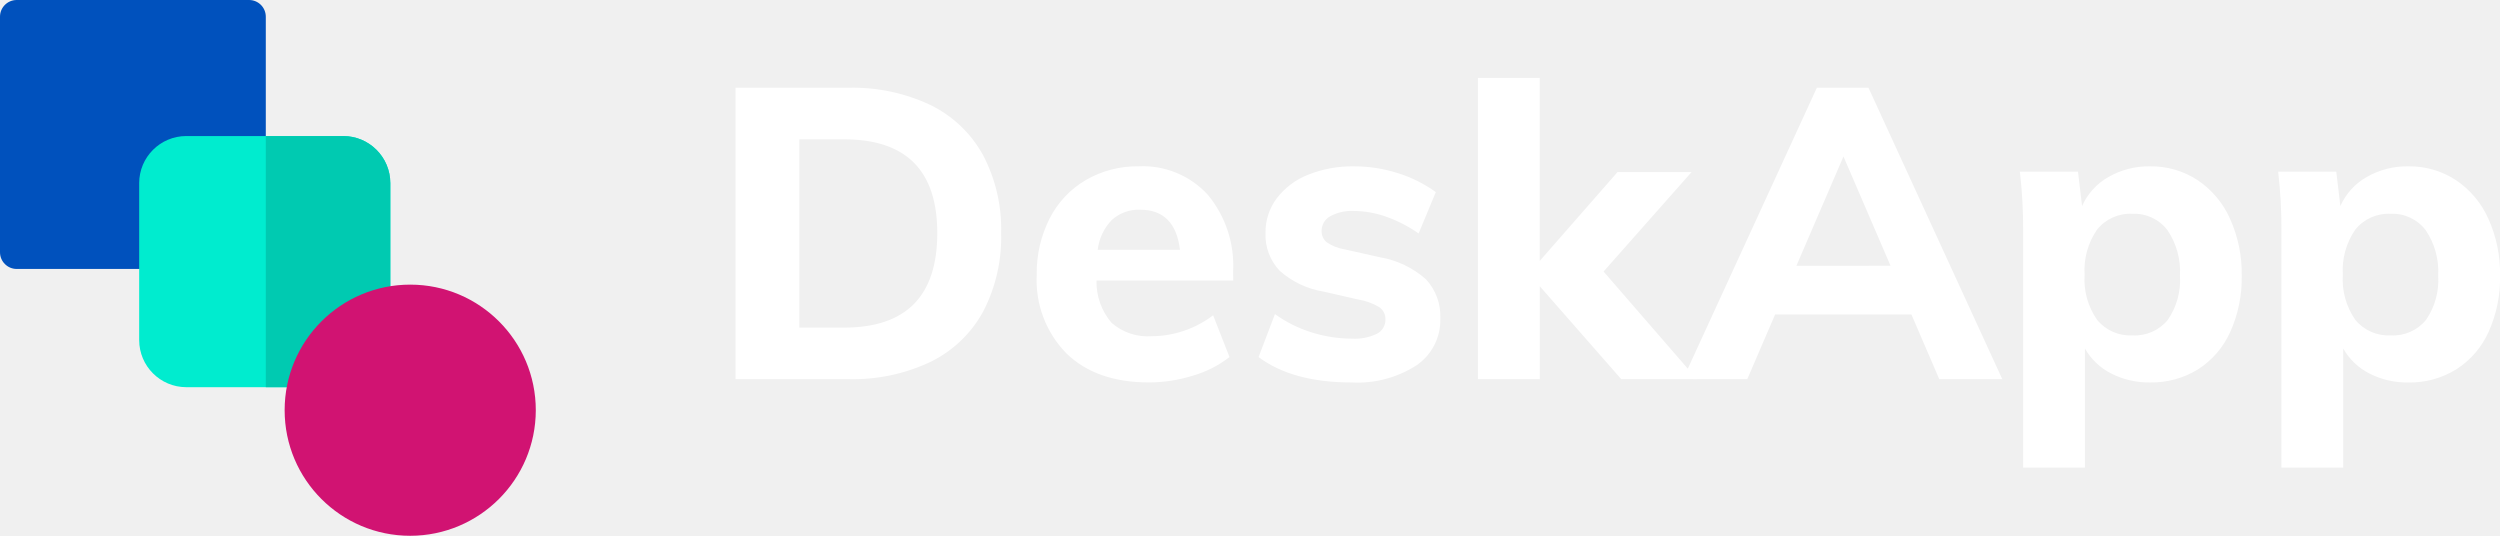
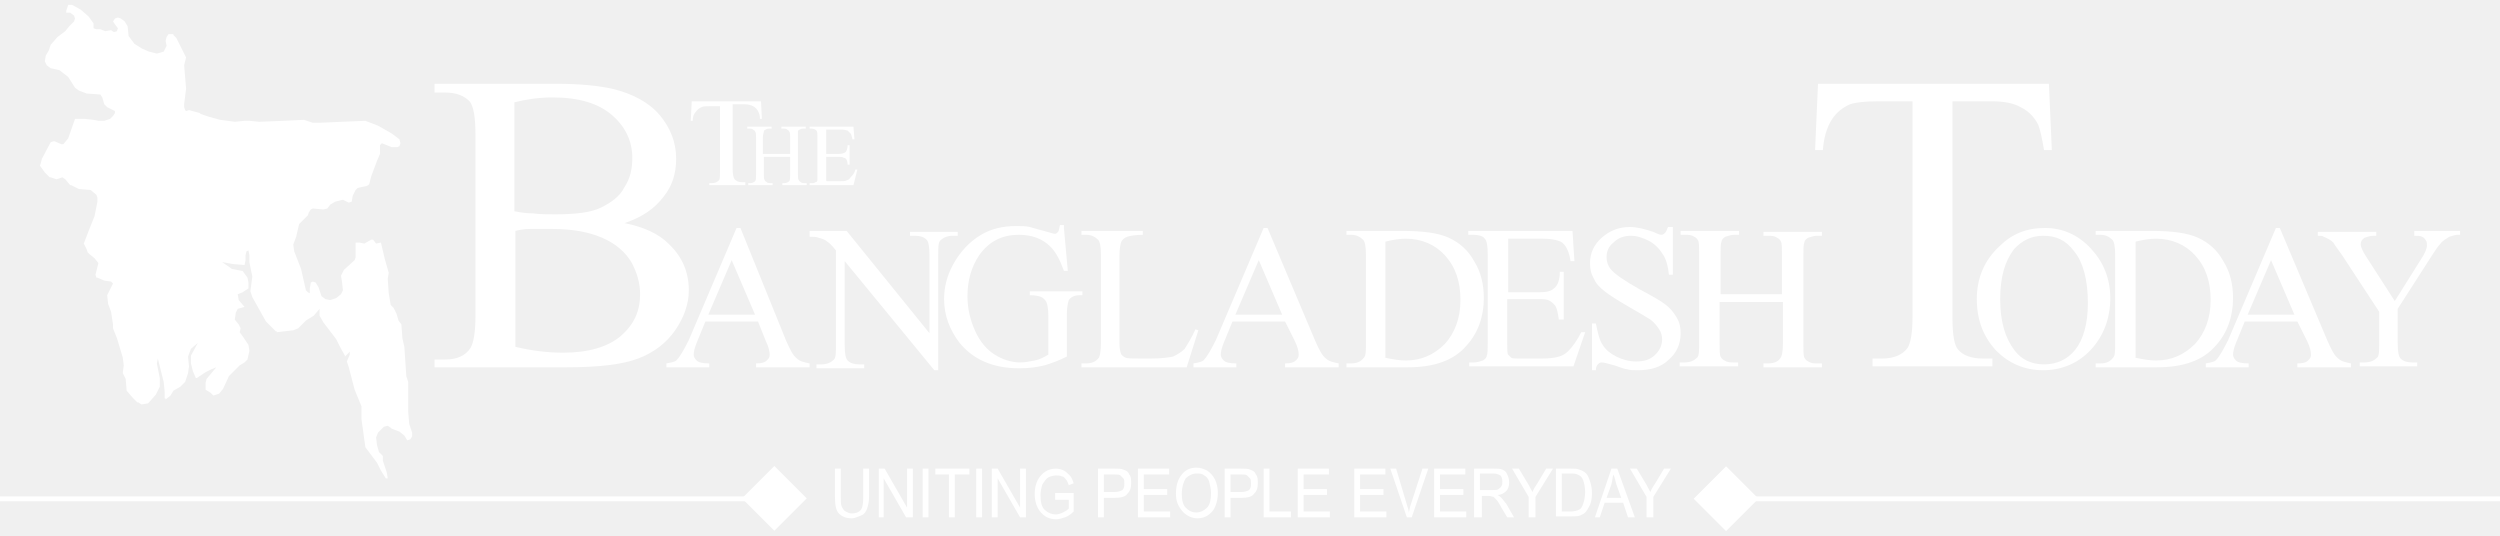
- <svg xmlns="http://www.w3.org/2000/svg" width="256.633" height="55">
-   <g data-name="029-blend">
-     <path data-name="Path 78" d="M25.58 27.609H1.705A1.716 1.716 0 010 25.883V1.725A1.716 1.716 0 011.705 0H25.58a1.716 1.716 0 011.705 1.725v24.158a1.716 1.716 0 01-1.705 1.726zm0 0" fill="#0051bd" />
-     <path data-name="Path 79" d="M35.234 39.746H19.121a4.84 4.84 0 01-4.834-4.834V18.799a4.84 4.84 0 014.834-4.834h16.113a4.84 4.84 0 014.834 4.834v16.113a4.84 4.84 0 01-4.834 4.834zm0 0" fill="#00eccf" />
-     <path data-name="Path 80" d="M35.234 13.965h-7.949v25.781h7.949a4.84 4.84 0 004.834-4.834V18.799a4.84 4.84 0 00-4.834-4.834zm0 0" fill="#00cab1" />
-     <path data-name="Path 81" d="M42.11 55a12.891 12.891 0 1112.891-12.891A12.905 12.905 0 0142.11 55zm0 0" fill="#d11372" />
+ <svg xmlns="http://www.w3.org/2000/svg" version="1.1" id="Layer_1" x="0px" y="0px" viewBox="0 0 256.6 55" style="enable-background:new 0 0 256.6 55;" xml:space="preserve">
+   <style type="text/css">
+ 	.st0{fill:#FFFFFF;}
+ 	.st1{fill:#FFFFFF;stroke:#221F1F;stroke-width:5.338;stroke-miterlimit:10;}
+ 	.st2{fill:#FFFFFF;stroke:#FFFFFF;stroke-width:0.5;stroke-miterlimit:10;}
+ </style>
+   <g>
+     <g>
+       <g>
+         <g>
+           <path class="st0" d="M64.1,22.9c2,0.4,3.5,1.1,4.5,2.1c1.4,1.3,2.1,2.9,2.1,4.8c0,1.4-0.5,2.8-1.4,4.1c-0.9,1.3-2.2,2.3-3.8,2.9      c-1.6,0.6-4,0.9-7.3,0.9H44.6v-0.8h1.1c1.2,0,2.1-0.4,2.6-1.2c0.3-0.5,0.5-1.6,0.5-3.2V13.8c0-1.8-0.2-2.9-0.6-3.4      c-0.6-0.6-1.4-0.9-2.5-0.9h-1.1V8.6h12.6c2.3,0,4.2,0.2,5.6,0.5c2.1,0.5,3.8,1.4,4.9,2.7s1.7,2.8,1.7,4.5c0,1.5-0.4,2.8-1.3,3.9      C67.2,21.4,65.9,22.3,64.1,22.9z M52.9,21.7c0.5,0.1,1.1,0.2,1.8,0.2C55.4,22,56.2,22,57,22c2.1,0,3.7-0.2,4.7-0.7      c1-0.5,1.9-1.1,2.4-2.1c0.6-0.9,0.8-1.9,0.8-3c0-1.7-0.7-3.2-2.1-4.4c-1.4-1.2-3.4-1.8-6.1-1.8c-1.4,0-2.7,0.2-3.9,0.5V21.7z       M52.9,35.6c1.7,0.4,3.3,0.6,4.9,0.6c2.6,0,4.6-0.6,5.9-1.7c1.4-1.2,2-2.6,2-4.3c0-1.1-0.3-2.2-0.9-3.3c-0.6-1-1.6-1.9-3-2.5      c-1.4-0.6-3.1-0.9-5.1-0.9c-0.9,0-1.6,0-2.3,0c-0.6,0-1.1,0.1-1.5,0.2V35.6z" />
+         </g>
+         <g>
+           <path class="st0" d="M77.8,33h-5.4l-0.9,2.2c-0.2,0.5-0.3,0.9-0.3,1.2c0,0.2,0.1,0.4,0.3,0.6c0.2,0.2,0.6,0.3,1.3,0.3v0.4h-4.4      v-0.4c0.6-0.1,1-0.2,1.1-0.4c0.3-0.3,0.7-1,1.2-2l4.9-11.5h0.4L80.7,35c0.4,0.9,0.7,1.5,1.1,1.8c0.3,0.3,0.8,0.4,1.3,0.5v0.4      h-5.5v-0.4c0.6,0,0.9-0.1,1.1-0.3c0.2-0.2,0.3-0.3,0.3-0.6c0-0.3-0.1-0.8-0.4-1.4L77.8,33z M77.5,32.3l-2.4-5.6l-2.4,5.6H77.5z" />
+         </g>
+         <g>
+           <path class="st0" d="M83.1,23.7h3.8l8.5,10.5v-8c0-0.9-0.1-1.4-0.3-1.6c-0.3-0.3-0.7-0.4-1.2-0.4h-0.5v-0.4h4.9v0.4h-0.5      c-0.6,0-1,0.2-1.3,0.5c-0.2,0.2-0.2,0.7-0.2,1.5v11.8h-0.4l-9.2-11.2v8.6c0,0.9,0.1,1.4,0.3,1.6c0.3,0.3,0.7,0.4,1.2,0.4h0.5      v0.4h-4.9v-0.4h0.5c0.6,0,1-0.2,1.3-0.5c0.2-0.2,0.2-0.7,0.2-1.5v-9.7c-0.4-0.5-0.7-0.8-0.9-0.9c-0.2-0.2-0.5-0.3-0.9-0.4      c-0.2-0.1-0.5-0.1-0.9-0.1V23.7z" />
+         </g>
+         <g>
+           <path class="st0" d="M109.2,23.4l0.4,4.4h-0.4c-0.4-1.1-0.8-1.9-1.4-2.5c-0.8-0.8-1.9-1.2-3.2-1.2c-1.8,0-3.1,0.7-4.1,2.1      c-0.8,1.2-1.2,2.6-1.2,4.2c0,1.3,0.3,2.5,0.8,3.6c0.5,1.1,1.2,1.9,2,2.4c0.8,0.5,1.7,0.8,2.6,0.8c0.5,0,1-0.1,1.5-0.2      c0.5-0.1,0.9-0.3,1.4-0.6v-4c0-0.7-0.1-1.2-0.2-1.4c-0.1-0.2-0.3-0.4-0.5-0.5c-0.2-0.1-0.6-0.2-1.2-0.2v-0.4h5.4v0.4h-0.3      c-0.5,0-0.9,0.2-1.1,0.5c-0.1,0.3-0.2,0.8-0.2,1.5v4.3c-0.8,0.4-1.6,0.7-2.3,0.9c-0.8,0.2-1.6,0.3-2.6,0.3      c-2.7,0-4.7-0.9-6.1-2.6c-1-1.3-1.6-2.8-1.6-4.5c0-1.2,0.3-2.4,0.9-3.5c0.7-1.3,1.7-2.4,2.9-3.1c1-0.6,2.2-0.9,3.6-0.9      c0.5,0,1,0,1.4,0.1c0.4,0.1,1,0.3,1.8,0.5c0.4,0.1,0.6,0.2,0.8,0.2c0.1,0,0.2-0.1,0.3-0.2c0.1-0.1,0.1-0.4,0.2-0.7H109.2z" />
+         </g>
+         <g>
+           <path class="st0" d="M122.7,33.8l0.3,0.1l-1.2,3.8H111v-0.4h0.5c0.6,0,1-0.2,1.3-0.6c0.1-0.2,0.2-0.7,0.2-1.5v-9      c0-0.9-0.1-1.4-0.3-1.6c-0.3-0.3-0.7-0.5-1.2-0.5H111v-0.4h6.3v0.4c-0.7,0-1.3,0.1-1.6,0.2c-0.3,0.1-0.5,0.3-0.6,0.5      c-0.1,0.2-0.2,0.7-0.2,1.6v8.8c0,0.6,0.1,1,0.2,1.2c0.1,0.1,0.2,0.2,0.4,0.3c0.2,0.1,0.7,0.1,1.6,0.1h1c1.1,0,1.8-0.1,2.3-0.2      c0.4-0.2,0.8-0.4,1.2-0.8C121.9,35.3,122.3,34.7,122.7,33.8z" />
+         </g>
+         <g>
+           <path class="st0" d="M131.9,33h-5.4l-0.9,2.2c-0.2,0.5-0.3,0.9-0.3,1.2c0,0.2,0.1,0.4,0.3,0.6c0.2,0.2,0.6,0.3,1.3,0.3v0.4h-4.4      v-0.4c0.6-0.1,1-0.2,1.1-0.4c0.3-0.3,0.7-1,1.2-2l4.9-11.5h0.4l4.9,11.6c0.4,0.9,0.7,1.5,1.1,1.8c0.3,0.3,0.8,0.4,1.3,0.5v0.4      h-5.5v-0.4c0.6,0,0.9-0.1,1.1-0.3c0.2-0.2,0.3-0.3,0.3-0.6c0-0.3-0.1-0.8-0.4-1.4L131.9,33z M131.6,32.3l-2.4-5.6l-2.4,5.6      H131.6z" />
+         </g>
+         <g>
+           <path class="st0" d="M138.2,37.7v-0.4h0.5c0.6,0,1-0.2,1.3-0.6c0.2-0.2,0.2-0.7,0.2-1.5v-9c0-0.9-0.1-1.4-0.3-1.6      c-0.3-0.3-0.7-0.5-1.2-0.5h-0.5v-0.4h5.7c2.1,0,3.7,0.2,4.8,0.7c1.1,0.5,2,1.3,2.6,2.4c0.7,1.1,1,2.4,1,3.8      c0,1.9-0.6,3.6-1.8,4.9c-1.3,1.5-3.3,2.2-6,2.2H138.2z M142.1,36.7c0.9,0.2,1.6,0.3,2.2,0.3c1.6,0,2.9-0.6,4-1.7      c1-1.1,1.6-2.6,1.6-4.5c0-1.9-0.5-3.4-1.6-4.6c-1-1.1-2.4-1.7-4-1.7c-0.6,0-1.3,0.1-2.1,0.3V36.7z" />
+         </g>
+         <g>
+           <path class="st0" d="M154.8,24.5V30h3.1c0.8,0,1.3-0.1,1.6-0.4c0.4-0.3,0.6-0.9,0.6-1.7h0.4v4.9H160c-0.1-0.7-0.2-1.1-0.3-1.3      c-0.1-0.2-0.3-0.4-0.6-0.6s-0.7-0.2-1.3-0.2h-3.1v4.6c0,0.6,0,1,0.1,1.1c0.1,0.1,0.2,0.2,0.3,0.3c0.1,0.1,0.4,0.1,0.8,0.1h2.4      c0.8,0,1.4-0.1,1.7-0.2c0.4-0.1,0.7-0.3,1-0.6c0.4-0.4,0.9-1.1,1.3-1.9h0.4l-1.2,3.5h-10.7v-0.4h0.5c0.3,0,0.6-0.1,0.9-0.2      c0.2-0.1,0.4-0.3,0.4-0.5c0.1-0.2,0.1-0.7,0.1-1.3v-9.1c0-0.9-0.1-1.4-0.3-1.6c-0.2-0.3-0.7-0.4-1.2-0.4h-0.5v-0.4h10.7l0.2,3.1      h-0.4c-0.1-0.7-0.3-1.2-0.5-1.5c-0.2-0.3-0.4-0.5-0.8-0.6c-0.3-0.1-0.8-0.2-1.5-0.2H154.8z" />
+         </g>
+         <g>
+           <path class="st0" d="M171.7,23.4v4.8h-0.4c-0.1-0.9-0.3-1.7-0.7-2.2c-0.3-0.5-0.8-1-1.4-1.3c-0.6-0.3-1.2-0.5-1.8-0.5      c-0.7,0-1.3,0.2-1.8,0.7c-0.5,0.4-0.7,0.9-0.7,1.5c0,0.4,0.1,0.8,0.4,1.2c0.4,0.5,1.4,1.2,3,2.1c1.3,0.7,2.2,1.2,2.7,1.6      c0.5,0.4,0.8,0.8,1.1,1.3c0.3,0.5,0.4,1,0.4,1.6c0,1.1-0.4,2-1.2,2.7c-0.8,0.8-1.9,1.1-3.2,1.1c-0.4,0-0.8,0-1.1-0.1      c-0.2,0-0.7-0.2-1.3-0.4c-0.7-0.2-1.1-0.3-1.3-0.3c-0.2,0-0.3,0.1-0.4,0.2c-0.1,0.1-0.2,0.3-0.2,0.6h-0.4v-4.8h0.4      c0.2,1,0.4,1.8,0.7,2.2c0.3,0.5,0.8,0.9,1.4,1.2c0.6,0.3,1.3,0.5,2,0.5c0.9,0,1.5-0.2,2-0.7c0.5-0.5,0.7-1,0.7-1.6      c0-0.3-0.1-0.7-0.3-1c-0.2-0.3-0.5-0.7-0.9-1c-0.3-0.2-1-0.6-2.2-1.3c-1.2-0.7-2-1.2-2.5-1.6c-0.5-0.4-0.9-0.8-1.1-1.3      c-0.3-0.5-0.4-1-0.4-1.6c0-1,0.4-1.9,1.2-2.6c0.8-0.7,1.7-1.1,2.9-1.1c0.7,0,1.5,0.2,2.4,0.5c0.4,0.2,0.7,0.3,0.8,0.3      c0.2,0,0.3-0.1,0.4-0.2c0.1-0.1,0.2-0.3,0.3-0.6H171.7z" />
+         </g>
+         <g>
+           <path class="st0" d="M176.4,30.2h6.5v-4c0-0.7,0-1.2-0.1-1.4c-0.1-0.2-0.2-0.3-0.4-0.4c-0.3-0.2-0.6-0.2-0.9-0.2h-0.5v-0.4h6      v0.4h-0.5c-0.3,0-0.6,0.1-0.9,0.2c-0.2,0.1-0.4,0.3-0.4,0.5c-0.1,0.2-0.1,0.7-0.1,1.4v9c0,0.7,0,1.2,0.1,1.4      c0.1,0.2,0.2,0.3,0.4,0.4c0.3,0.2,0.6,0.2,0.9,0.2h0.5v0.4h-6v-0.4h0.5c0.6,0,1-0.2,1.2-0.5c0.2-0.2,0.3-0.7,0.3-1.6V31h-6.5      v4.2c0,0.7,0,1.2,0.1,1.4c0.1,0.2,0.2,0.3,0.4,0.4c0.3,0.2,0.6,0.2,0.9,0.2h0.5v0.4h-6v-0.4h0.5c0.6,0,1-0.2,1.3-0.5      c0.2-0.2,0.2-0.7,0.2-1.6v-9c0-0.7,0-1.2-0.1-1.4c-0.1-0.2-0.2-0.3-0.4-0.4c-0.3-0.2-0.6-0.2-0.9-0.2h-0.5v-0.4h6v0.4h-0.5      c-0.3,0-0.6,0.1-0.9,0.2c-0.2,0.1-0.4,0.3-0.4,0.5c-0.1,0.2-0.1,0.7-0.1,1.4V30.2z" />
+         </g>
+         <g>
+           <path class="st0" d="M210.3,8.6l0.3,6.8h-0.8c-0.2-1.2-0.4-2.1-0.6-2.6c-0.4-0.8-1-1.4-1.8-1.8c-0.7-0.4-1.7-0.6-2.9-0.6h-4.1      v22.2c0,1.8,0.2,2.9,0.6,3.3c0.5,0.6,1.4,0.9,2.5,0.9h1v0.8h-12.3v-0.8h1c1.2,0,2.1-0.4,2.6-1.1c0.3-0.5,0.5-1.5,0.5-3.1V10.4      h-3.5c-1.4,0-2.3,0.1-2.9,0.3c-0.7,0.3-1.4,0.8-1.9,1.6s-0.8,1.8-0.9,3.1h-0.8l0.3-6.8H210.3z" />
+         </g>
+         <g>
+           <path class="st0" d="M209.9,23.4c1.8,0,3.4,0.7,4.7,2.1s2,3.1,2,5.1c0,2.1-0.7,3.9-2,5.3c-1.3,1.4-3,2.1-4.9,2.1      c-1.9,0-3.5-0.7-4.8-2c-1.3-1.4-2-3.1-2-5.3c0-2.2,0.8-4,2.3-5.4C206.5,24,208,23.4,209.9,23.4z M209.7,24.2      c-1.2,0-2.2,0.5-3,1.4c-0.9,1.2-1.4,2.8-1.4,5.1c0,2.3,0.5,4,1.5,5.3c0.7,0.9,1.7,1.4,3,1.4c1.3,0,2.4-0.5,3.2-1.5      s1.3-2.6,1.3-4.8c0-2.4-0.5-4.2-1.4-5.3C212,24.6,211,24.2,209.7,24.2z" />
+         </g>
+         <g>
+           <path class="st0" d="M215.1,37.7v-0.4h0.5c0.6,0,1-0.2,1.3-0.6c0.2-0.2,0.2-0.7,0.2-1.5v-9c0-0.9-0.1-1.4-0.3-1.6      c-0.3-0.3-0.7-0.5-1.2-0.5h-0.5v-0.4h5.7c2.1,0,3.7,0.2,4.8,0.7c1.1,0.5,2,1.3,2.6,2.4c0.7,1.1,1,2.4,1,3.8      c0,1.9-0.6,3.6-1.8,4.9c-1.3,1.5-3.3,2.2-6,2.2H215.1z M219.1,36.7c0.9,0.2,1.6,0.3,2.2,0.3c1.6,0,2.9-0.6,4-1.7      c1-1.1,1.6-2.6,1.6-4.5c0-1.9-0.5-3.4-1.6-4.6c-1-1.1-2.4-1.7-4-1.7c-0.6,0-1.3,0.1-2.1,0.3V36.7z" />
+         </g>
+         <g>
+           <path class="st0" d="M235.8,33h-5.4l-0.9,2.2c-0.2,0.5-0.3,0.9-0.3,1.2c0,0.2,0.1,0.4,0.3,0.6c0.2,0.2,0.6,0.3,1.3,0.3v0.4h-4.4      v-0.4c0.6-0.1,1-0.2,1.1-0.4c0.3-0.3,0.7-1,1.2-2l4.9-11.5h0.4l4.9,11.6c0.4,0.9,0.7,1.5,1.1,1.8c0.3,0.3,0.8,0.4,1.3,0.5v0.4      h-5.5v-0.4c0.6,0,0.9-0.1,1.1-0.3c0.2-0.2,0.3-0.3,0.3-0.6c0-0.3-0.1-0.8-0.4-1.4L235.8,33z M235.5,32.3l-2.4-5.6l-2.4,5.6      H235.5z" />
+         </g>
+         <g>
+           <path class="st0" d="M247.6,23.7h4.9v0.4h-0.3c-0.2,0-0.4,0.1-0.8,0.2c-0.3,0.2-0.7,0.4-0.9,0.7c-0.3,0.3-0.6,0.8-1,1.4      l-3.4,5.3v3.5c0,0.9,0.1,1.4,0.3,1.6c0.3,0.3,0.7,0.4,1.2,0.4h0.5v0.4h-5.9v-0.4h0.5c0.6,0,1-0.2,1.3-0.5      c0.2-0.2,0.2-0.7,0.2-1.5V32l-3.8-5.8c-0.5-0.7-0.8-1.1-0.9-1.3c-0.2-0.2-0.5-0.4-1-0.6c-0.1-0.1-0.3-0.1-0.6-0.1v-0.4h6v0.4      h-0.3c-0.3,0-0.6,0.1-0.9,0.2c-0.3,0.2-0.4,0.4-0.4,0.7c0,0.2,0.2,0.7,0.6,1.3l2.9,4.5l2.7-4.3c0.4-0.6,0.6-1.1,0.6-1.4      c0-0.2,0-0.4-0.1-0.5c-0.1-0.2-0.2-0.3-0.4-0.4c-0.2-0.1-0.5-0.1-0.8-0.1V23.7z" />
+         </g>
+         <g>
+           <path class="st0" d="M78.1,10.2l0.1,2H78c0-0.4-0.1-0.6-0.2-0.8c-0.1-0.2-0.3-0.4-0.5-0.5c-0.2-0.1-0.5-0.2-0.9-0.2h-1.2v6.7      c0,0.5,0.1,0.9,0.2,1c0.2,0.2,0.4,0.3,0.8,0.3h0.3V19h-3.7v-0.2H73c0.4,0,0.6-0.1,0.8-0.3c0.1-0.1,0.1-0.5,0.1-0.9v-6.7h-1      c-0.4,0-0.7,0-0.9,0.1c-0.2,0.1-0.4,0.2-0.6,0.5c-0.2,0.2-0.3,0.5-0.3,0.9h-0.2l0.1-2H78.1z" />
+         </g>
+         <g>
+           <path class="st0" d="M78.4,15.8h2.7v-1.7c0-0.3,0-0.5-0.1-0.6c0-0.1-0.1-0.1-0.2-0.2c-0.1-0.1-0.3-0.1-0.4-0.1h-0.2v-0.2h2.5      v0.2h-0.2c-0.1,0-0.3,0-0.4,0.1c-0.1,0-0.2,0.1-0.2,0.2c0,0.1,0,0.3,0,0.6v3.8c0,0.3,0,0.5,0.1,0.6c0,0.1,0.1,0.1,0.2,0.2      c0.1,0.1,0.3,0.1,0.4,0.1h0.2V19h-2.5v-0.2h0.2c0.2,0,0.4-0.1,0.5-0.2c0.1-0.1,0.1-0.3,0.1-0.7v-1.8h-2.7v1.8      c0,0.3,0,0.5,0.1,0.6c0,0.1,0.1,0.1,0.2,0.2c0.1,0.1,0.3,0.1,0.4,0.1h0.2V19h-2.5v-0.2H77c0.2,0,0.4-0.1,0.5-0.2      c0.1-0.1,0.1-0.3,0.1-0.7v-3.8c0-0.3,0-0.5-0.1-0.6c0-0.1-0.1-0.1-0.2-0.2c-0.1-0.1-0.3-0.1-0.4-0.1h-0.2v-0.2h2.5v0.2h-0.2      c-0.1,0-0.3,0-0.4,0.1c-0.1,0-0.2,0.1-0.2,0.2c0,0.1-0.1,0.3-0.1,0.6V15.8z" />
+           <path class="st0" d="M84.8,13.5v2.3h1.3c0.3,0,0.6-0.1,0.7-0.2c0.1-0.1,0.2-0.4,0.2-0.7h0.2v2H87c0-0.3-0.1-0.5-0.1-0.5      c-0.1-0.1-0.1-0.2-0.3-0.2c-0.1-0.1-0.3-0.1-0.5-0.1h-1.3V18c0,0.3,0,0.4,0,0.5c0,0.1,0.1,0.1,0.1,0.1c0.1,0,0.2,0,0.3,0h1      c0.3,0,0.6,0,0.7-0.1c0.1,0,0.3-0.1,0.4-0.3c0.2-0.2,0.4-0.4,0.5-0.8h0.2L87.6,19h-4.5v-0.2h0.2c0.1,0,0.3,0,0.4-0.1      c0.1,0,0.2-0.1,0.2-0.2c0-0.1,0-0.3,0-0.6v-3.8c0-0.4,0-0.6-0.1-0.7c-0.1-0.1-0.3-0.2-0.5-0.2h-0.2v-0.2h4.5l0.1,1.3h-0.2      c-0.1-0.3-0.1-0.5-0.2-0.6c-0.1-0.1-0.2-0.2-0.3-0.3c-0.1,0-0.3-0.1-0.6-0.1H84.8z" />
+         </g>
+       </g>
+       <polygon class="st0" points="42.3,44.4 42.3,44.8 42.1,45.1 41.8,45.2 41.8,45.2 41.8,45.2 41.5,44.7 41,44.3 40.2,44 40.1,43.9     39.8,43.7 39.4,43.8 38.8,44.4 38.6,44.9 38.7,45.7 38.9,46.4 39.3,46.8 39.3,47.3 39.5,47.9 39.7,48.5 39.8,49.1 39.6,49.1     39.6,49.1 39.6,49.1 39.1,48.3 38.7,47.5 37.5,45.9 37.1,43 37.1,41.7 36.4,40 35.8,37.7 35.6,37.1 35.9,36.4 35.9,36.1     35.8,36.2 35.4,36.6 35.4,36.5 35.4,36.5 34.9,35.6 34.5,34.8 33.2,33.1 32.8,32.4 32.8,31.7 32.2,32.4 31.4,32.9 30.6,33.7     30.1,33.9 28.4,34.1 28.4,34 28.3,34 27.3,33 25.9,30.5 25.7,29.9 25.9,28.4 25.6,26.9 25.6,26.2 25.5,25.7 25.3,25.8 25.2,26.2     25.2,26.7 25.1,27.2 23.9,27.1 22.8,26.9 23.8,27.6 24.8,27.8 24.8,27.8 24.9,27.8 25.4,28.5 25.5,29 25.5,29.6 24.9,30     24.4,30.2 24.5,30.8 25.1,31.5 24.4,31.7 24.2,32.1 24.1,32.8 24.5,33.3 24.7,33.7 24.6,34.1 24.9,34.5 25.5,35.4 25.6,36     25.4,36.9 25.1,37.2 24.6,37.5 23.5,38.6 22.9,39.9 22.5,40.4 21.9,40.6 21.8,40.5 21.8,40.5 21.6,40.3 21.1,40 21.1,39.3     21.2,38.9 22.2,37.7 21.7,37.9 21.1,38.2 20.2,38.8 20.1,38.8 20.1,38.8 19.8,38.1 19.6,37.3 19.6,36.5 20.3,35.2 19.6,35.8     19.3,36.6 19.4,37.6 19.3,38.3 19,39.2 18.5,39.7 17.8,40.1 17.5,40.6 17,41 17,40.9 16.9,40.9 16.9,40.2 16.8,39.2 16.2,36.8     16.1,37.3 16.4,38.8 16.4,39.7 16,40.5 15.2,41.4 14.6,41.5 14.5,41.5 14.2,41.3 14.1,41.3 13.6,40.8 13,40.1 12.9,38.9     12.6,38.3 12.7,37.5 12.6,36.7 12,34.7 11.6,33.7 11.6,33.4 11.6,33.3 11.4,32 11.1,31.2 11,30.3 11.6,29.1 11.4,28.9 10.7,28.8     10,28.5 9.9,28.5 9.8,28.2 10.1,27 9.7,26.5 9.2,26.1 9,25.9 8.9,25.6 8.6,25 9.1,23.7 9.7,22.2 9.8,21.7 10,20.7 10,20.3 9.9,20     9.3,19.5 8.1,19.4 8.1,19.4 7.3,19 7.2,19 6.7,18.4 6.4,18.2 5.8,18.4 5.8,18.4 5.2,18.2 5.2,18.2 5.1,18.2 4.6,17.7 4.1,17     4.2,16.7 4.3,16.3 5.2,14.6 5.5,14.5 5.5,14.5 5.6,14.5 6.3,14.8 6.5,14.8 7,14.2 7.7,12.2 8.7,12.2 9.6,12.3 10.1,12.4     10.7,12.4 11.3,12.2 11.6,11.9 11.8,11.6 11.8,11.4 11,11 11,11 10.7,10.7 10.5,10 10.3,9.7 8.9,9.6 8.9,9.6 8.9,9.6 8.1,9.3     8.1,9.3 7.7,9 7,7.9 6.1,7.2 5.2,7 5.2,7 5.2,7 4.8,6.7 4.6,6.3 4.7,5.7 5,5.2 5.2,4.6 5.9,3.8 6.7,3.2 7.1,2.7 7.6,2.2 7.7,1.9     7.6,1.6 7.2,1.3 6.9,1.3 6.9,1.3 6.8,1.3 6.8,1.1 7,0.5 7.4,0.5 7.4,0.5 7.4,0.5 8.3,1 9.1,1.7 9.6,2.4 9.6,2.9 9.9,3 10.2,3     10.3,3 10.3,3 10.8,3.2 11.4,3.1 11.4,3.1 11.7,3.3 12,3.2 12.1,2.9 11.8,2.5 11.6,2.2 11.8,1.9 12.1,1.8 12.1,1.8 12.4,1.9     12.4,1.9 12.8,2.2 13.1,2.7 13.2,3.7 13.8,4.5 14.6,5 15.3,5.3 15.3,5.3 16.1,5.5 16.8,5.3 17.1,4.7 17,4.2 17.1,3.8 17.3,3.5     17.8,3.5 17.8,3.6 17.8,3.6 18.1,3.9 19.1,5.9 18.9,6.7 19.1,9.1 18.9,10.7 18.9,11 19,11.3 19.1,11.4 19.4,11.3 20.5,11.6     20.6,11.7 21.5,12 22.6,12.3 24.1,12.5 25.1,12.4 25.6,12.4 26.6,12.5 29.1,12.4 31.2,12.3 32.1,12.6 32.8,12.6 35.1,12.5     37.5,12.4 37.5,12.4 38.8,12.9 38.8,12.9 40.2,13.7 41,14.3 41.1,14.7 41,15 40.8,15.1 40.3,15.1 40.2,15.1 39.2,14.7 39,14.9     39,15.7 39,15.8 38.7,16.5 38.1,18.1 37.9,18.9 37.8,19 37.6,19.1 37.1,19.2 36.7,19.3 36.5,19.5 36.2,20.1 36.1,20.7 35.8,20.8     35.8,20.8 35.8,20.8 35.2,20.5 35.2,20.5 34.8,20.6 34.4,20.7 33.9,21 33.6,21.4 33.2,21.5 32.1,21.4 31.9,21.5 31.7,21.8     31.6,22.1 30.7,23 30.4,24.3 30.1,25.1 30.2,25.8 30.9,27.6 31.4,29.8 31.6,30 31.8,30.1 31.8,30 31.8,29.6 31.9,29 32.1,28.9     32.1,28.9 32.4,29 32.4,29 32.7,29.5 33,30.4 33.4,30.7 33.4,30.7 33.9,30.8 34.5,30.6 35,30.2 35.2,29.8 35.1,28.9 35,28.3     35.3,27.7 36.4,26.7 36.5,26.4 36.5,25.6 36.5,24.9 36.9,24.9 37.4,25 38.1,24.6 38.3,24.6 38.3,24.6 38.3,24.6 38.6,25     39.1,24.9 39.1,25 39.1,24.9 39.5,26.6 39.9,28 39.8,28.6 39.9,30.1 40.1,31.3 40.4,31.6 40.7,32.2 40.9,32.9 41.2,33.3     41.3,34.7 41.5,35.6 41.7,38.6 41.9,39.2 41.9,39.5 41.9,42.3 42,43.5   " />
+     </g>
+     <g>
+       <path class="st1" d="M127.7,51.1" />
+       <g>
+         <path class="st0" d="M88.6,48.1h0.6V51c0,0.5-0.1,0.9-0.2,1.2c-0.1,0.3-0.3,0.6-0.6,0.7s-0.6,0.3-1,0.3c-0.6,0-1-0.2-1.3-0.5     c-0.3-0.3-0.4-0.9-0.4-1.7v-2.9h0.6V51c0,0.5,0,0.8,0.1,1c0.1,0.2,0.2,0.4,0.4,0.5c0.2,0.1,0.4,0.2,0.6,0.2     c0.4,0,0.7-0.1,0.9-0.3c0.2-0.2,0.3-0.6,0.3-1.3V48.1z" />
+         <path class="st0" d="M90.2,53.1v-5h0.6l2.3,4v-4h0.6v5H93l-2.3-4v4H90.2z" />
+         <path class="st0" d="M94.7,53.1v-5h0.6v5H94.7z" />
+         <path class="st0" d="M97.4,53.1v-4.4H96v-0.6h3.5v0.6H98v4.4H97.4z" />
+         <path class="st0" d="M100.2,53.1v-5h0.6v5H100.2z" />
+         <path class="st0" d="M101.8,53.1v-5h0.6l2.3,4v-4h0.6v5h-0.6l-2.3-4v4H101.8z" />
+         <path class="st0" d="M108.3,51.2v-0.6l1.9,0v1.9c-0.3,0.3-0.6,0.5-0.9,0.6s-0.6,0.2-0.9,0.2c-0.4,0-0.8-0.1-1.1-0.3     c-0.3-0.2-0.6-0.5-0.8-0.9c-0.2-0.4-0.3-0.9-0.3-1.4c0-0.5,0.1-1,0.3-1.4c0.2-0.4,0.5-0.7,0.8-0.9s0.7-0.3,1.1-0.3     c0.3,0,0.6,0.1,0.8,0.2c0.2,0.1,0.4,0.3,0.6,0.5c0.2,0.2,0.3,0.5,0.4,0.8l-0.5,0.2c-0.1-0.3-0.2-0.5-0.3-0.6     c-0.1-0.1-0.2-0.3-0.4-0.3c-0.2-0.1-0.4-0.1-0.6-0.1c-0.3,0-0.6,0.1-0.8,0.2c-0.2,0.1-0.4,0.4-0.6,0.7c-0.1,0.3-0.2,0.7-0.2,1.1     c0,0.7,0.1,1.2,0.4,1.5c0.3,0.3,0.7,0.5,1.2,0.5c0.2,0,0.5-0.1,0.7-0.2c0.2-0.1,0.4-0.2,0.6-0.4v-0.9H108.3z" />
+         <path class="st0" d="M112.7,53.1v-5h1.7c0.4,0,0.7,0,0.9,0.1c0.3,0.1,0.5,0.2,0.6,0.5c0.2,0.2,0.2,0.5,0.2,0.9     c0,0.5-0.1,0.8-0.4,1.1c-0.2,0.3-0.7,0.4-1.3,0.4h-1.1v2H112.7z M113.3,50.5h1.1c0.4,0,0.6-0.1,0.8-0.2c0.2-0.2,0.2-0.4,0.2-0.7     c0-0.2,0-0.4-0.1-0.5c-0.1-0.1-0.2-0.2-0.3-0.3c-0.1-0.1-0.3-0.1-0.6-0.1h-1.1V50.5z" />
+         <path class="st0" d="M116.8,53.1v-5h3.2v0.6h-2.6v1.5h2.4v0.6h-2.4v1.7h2.7v0.6H116.8z" />
+         <path class="st0" d="M120.7,50.7c0-0.9,0.2-1.5,0.6-2c0.4-0.5,0.9-0.7,1.5-0.7c0.4,0,0.7,0.1,1.1,0.3c0.3,0.2,0.6,0.5,0.8,0.9     c0.2,0.4,0.3,0.9,0.3,1.4c0,0.7-0.2,1.4-0.5,1.8c-0.4,0.5-0.9,0.8-1.6,0.8c-0.6,0-1.2-0.3-1.6-0.8     C120.9,51.9,120.7,51.4,120.7,50.7z M121.3,50.7c0,0.6,0.1,1.1,0.4,1.4c0.3,0.3,0.6,0.5,1.1,0.5c0.4,0,0.8-0.2,1.1-0.5     c0.3-0.3,0.4-0.9,0.4-1.5c0-0.4-0.1-0.8-0.2-1.2c-0.1-0.3-0.3-0.5-0.5-0.6c-0.2-0.2-0.5-0.2-0.8-0.2c-0.4,0-0.8,0.2-1.1,0.5     C121.5,49.4,121.3,50,121.3,50.7z" />
+         <path class="st0" d="M125.7,53.1v-5h1.7c0.4,0,0.7,0,0.9,0.1c0.3,0.1,0.5,0.2,0.6,0.5c0.2,0.2,0.2,0.5,0.2,0.9     c0,0.5-0.1,0.8-0.4,1.1c-0.2,0.3-0.7,0.4-1.3,0.4h-1.1v2H125.7z M126.3,50.5h1.1c0.4,0,0.6-0.1,0.8-0.2c0.2-0.2,0.2-0.4,0.2-0.7     c0-0.2,0-0.4-0.1-0.5c-0.1-0.1-0.2-0.2-0.3-0.3c-0.1-0.1-0.3-0.1-0.6-0.1h-1.1V50.5z" />
+         <path class="st0" d="M129.7,53.1v-5h0.6v4.4h2.2v0.6H129.7z" />
+         <path class="st0" d="M133.2,53.1v-5h3.2v0.6h-2.6v1.5h2.4v0.6h-2.4v1.7h2.7v0.6H133.2z" />
+         <path class="st0" d="M139,53.1v-5h3.2v0.6h-2.6v1.5h2.4v0.6h-2.4v1.7h2.7v0.6H139z" />
+         <path class="st0" d="M144.4,53.1l-1.7-5h0.6l1.1,3.7c0.1,0.3,0.2,0.6,0.2,0.8c0.1-0.3,0.1-0.6,0.2-0.8l1.2-3.7h0.6l-1.7,5H144.4z     " />
+         <path class="st0" d="M147.2,53.1v-5h3.2v0.6h-2.6v1.5h2.4v0.6h-2.4v1.7h2.7v0.6H147.2z" />
+         <path class="st0" d="M151.3,53.1v-5h2c0.4,0,0.7,0,0.9,0.1c0.2,0.1,0.4,0.2,0.5,0.5c0.1,0.2,0.2,0.5,0.2,0.8     c0,0.4-0.1,0.7-0.3,0.9c-0.2,0.2-0.5,0.4-0.9,0.4c0.2,0.1,0.3,0.2,0.4,0.3c0.2,0.2,0.3,0.4,0.5,0.6l0.8,1.4h-0.7l-0.6-1     c-0.2-0.4-0.4-0.7-0.5-0.8c-0.1-0.1-0.2-0.2-0.3-0.3c-0.1,0-0.3-0.1-0.5-0.1h-0.7v2.2H151.3z M151.9,50.3h1.3     c0.3,0,0.5,0,0.6-0.1c0.1-0.1,0.3-0.2,0.3-0.3c0.1-0.1,0.1-0.3,0.1-0.5c0-0.3-0.1-0.5-0.2-0.6c-0.2-0.1-0.4-0.2-0.7-0.2h-1.4     V50.3z" />
+         <path class="st0" d="M156.9,53.1V51l-1.7-2.9h0.7l0.9,1.5c0.2,0.3,0.3,0.6,0.5,0.9c0.1-0.3,0.3-0.6,0.5-0.9l0.9-1.5h0.7l-1.8,2.9     v2.1H156.9z" />
+         <path class="st0" d="M159.7,53.1v-5h1.5c0.4,0,0.7,0,0.9,0.1c0.3,0.1,0.5,0.2,0.7,0.4c0.2,0.2,0.3,0.5,0.4,0.8     c0.1,0.3,0.2,0.7,0.2,1.2c0,0.6-0.1,1.1-0.3,1.4c-0.2,0.4-0.4,0.7-0.7,0.8c-0.3,0.2-0.6,0.2-1.1,0.2H159.7z M160.3,52.5h0.9     c0.4,0,0.7-0.1,0.9-0.2c0.2-0.1,0.3-0.3,0.4-0.6c0.1-0.3,0.2-0.7,0.2-1.2c0-0.5-0.1-0.9-0.2-1.2c-0.1-0.3-0.3-0.5-0.6-0.6     c-0.2-0.1-0.4-0.1-0.7-0.1h-0.9V52.5z" />
+         <path class="st0" d="M163.7,53.1l1.7-5h0.6l1.8,5h-0.7l-0.5-1.5h-1.9l-0.5,1.5H163.7z M164.9,51.1h1.5l-0.5-1.4     c-0.1-0.4-0.2-0.8-0.3-1c-0.1,0.3-0.1,0.6-0.2,1L164.9,51.1z" />
+         <path class="st0" d="M169,53.1V51l-1.7-2.9h0.7l0.9,1.5c0.2,0.3,0.3,0.6,0.5,0.9c0.1-0.3,0.3-0.6,0.5-0.9l0.9-1.5h0.7l-1.8,2.9     v2.1H169z" />
+       </g>
+       <g>
+         <line class="st2" x1="79.5" y1="51.2" x2="0" y2="51.2" />
+       </g>
+       <line class="st2" x1="256.6" y1="51.2" x2="177.1" y2="51.2" />
+       <rect x="77.1" y="48.8" transform="matrix(0.7071 0.7071 -0.7071 0.7071 59.469 -41.1933)" class="st0" width="4.7" height="4.7" />
+       <rect x="174.8" y="48.8" transform="matrix(0.7071 0.7071 -0.7071 0.7071 88.0706 -110.2435)" class="st0" width="4.7" height="4.7" />
+     </g>
  </g>
-   <path data-name="Path 82" d="M75.506 9.008h11.549a18.7 18.7 0 018.445 1.765 12.333 12.333 0 015.4 5.126 16.264 16.264 0 011.87 8.025 16.507 16.507 0 01-1.849 8.067 12.332 12.332 0 01-5.378 5.147 18.615 18.615 0 01-8.488 1.782H75.506zM86.635 33.63q9.58 0 9.58-9.706 0-9.622-9.58-9.622h-4.579V33.63zm39.957-4.832h-14.033a6.429 6.429 0 001.555 4.349 5.64 5.64 0 004.118 1.366 10.31 10.31 0 003.274-.547 10.451 10.451 0 003.025-1.6l1.681 4.286a11.177 11.177 0 01-3.76 1.912 15.251 15.251 0 01-4.517.693q-5.378 0-8.445-2.962a10.719 10.719 0 01-3.067-8.088 12.324 12.324 0 011.324-5.777 9.639 9.639 0 013.718-3.95 10.5 10.5 0 015.42-1.408 9.033 9.033 0 017.1 2.92 11.4 11.4 0 012.6 7.878zm-9.538-7.269a4.082 4.082 0 00-2.92 1.05 5.266 5.266 0 00-1.45 3.067h8.445q-.503-4.117-4.074-4.117zm21.681 17.731q-6.05 0-9.538-2.605l1.681-4.412a13 13 0 003.739 1.87 13.852 13.852 0 004.2.651 5.144 5.144 0 002.521-.5 1.6 1.6 0 00.882-1.471 1.48 1.48 0 00-.63-1.26 6.139 6.139 0 00-2.227-.8l-3.487-.8a8.9 8.9 0 01-4.517-2.143 5.324 5.324 0 01-1.45-3.908 5.765 5.765 0 011.155-3.529 7.5 7.5 0 013.214-2.416 12.219 12.219 0 014.748-.861 14.642 14.642 0 014.454.693 13.45 13.45 0 013.911 1.951l-1.765 4.246a13.786 13.786 0 00-3.34-1.723 10.071 10.071 0 00-3.3-.588 4.62 4.62 0 00-2.437.546 1.7 1.7 0 00-.882 1.513 1.436 1.436 0 00.525 1.155 4.536 4.536 0 001.87.735l3.571.8a9.517 9.517 0 014.748 2.269 5.539 5.539 0 011.471 4.034 5.606 5.606 0 01-2.437 4.79 11.192 11.192 0 01-6.68 1.763zm27.689-.34l-8.361-9.538v9.538h-6.345V8h6.344v18.781l7.983-9.118h7.6l-9.033 10.21 9.58 11.05zm29.789-6.639h-13.991l-2.857 6.639h-6.6l13.741-29.912h5.3l13.735 29.912h-6.47zm-2.143-5l-4.832-11.218-4.832 11.222zm26.636-10.206a8.678 8.678 0 014.874 1.408 9.352 9.352 0 013.34 3.971 13.644 13.644 0 011.2 5.84 13.426 13.426 0 01-1.176 5.777 8.858 8.858 0 01-3.319 3.849 9.054 9.054 0 01-4.919 1.34 8.472 8.472 0 01-3.992-.924 6.427 6.427 0 01-2.689-2.563v12.226h-6.344V23.714a49.529 49.529 0 00-.336-6.092h5.966l.42 3.529a6.415 6.415 0 012.71-2.983 8.3 8.3 0 014.265-1.093zm-1.8 17.353a4.358 4.358 0 003.613-1.576 7.156 7.156 0 001.26-4.559 7.534 7.534 0 00-1.281-4.664 4.258 4.258 0 00-3.592-1.681 4.368 4.368 0 00-3.634 1.618 7.331 7.331 0 00-1.281 4.643 7.239 7.239 0 001.281 4.622 4.393 4.393 0 003.634 1.597zm28.319-17.353a8.678 8.678 0 014.874 1.408 9.352 9.352 0 013.34 3.971 13.644 13.644 0 011.2 5.84 13.426 13.426 0 01-1.176 5.777 8.858 8.858 0 01-3.326 3.849 9.054 9.054 0 01-4.916 1.345 8.472 8.472 0 01-3.992-.924 6.427 6.427 0 01-2.689-2.563v12.221h-6.344V23.714a49.529 49.529 0 00-.336-6.092h5.966l.42 3.529a6.415 6.415 0 012.71-2.983 8.3 8.3 0 014.265-1.093zm-1.811 17.353a4.358 4.358 0 003.613-1.576 7.156 7.156 0 001.26-4.559 7.534 7.534 0 00-1.281-4.663 4.258 4.258 0 00-3.592-1.681 4.368 4.368 0 00-3.634 1.618 7.331 7.331 0 00-1.281 4.643 7.239 7.239 0 001.281 4.622 4.393 4.393 0 003.634 1.596z" fill="#fff" />
</svg>
